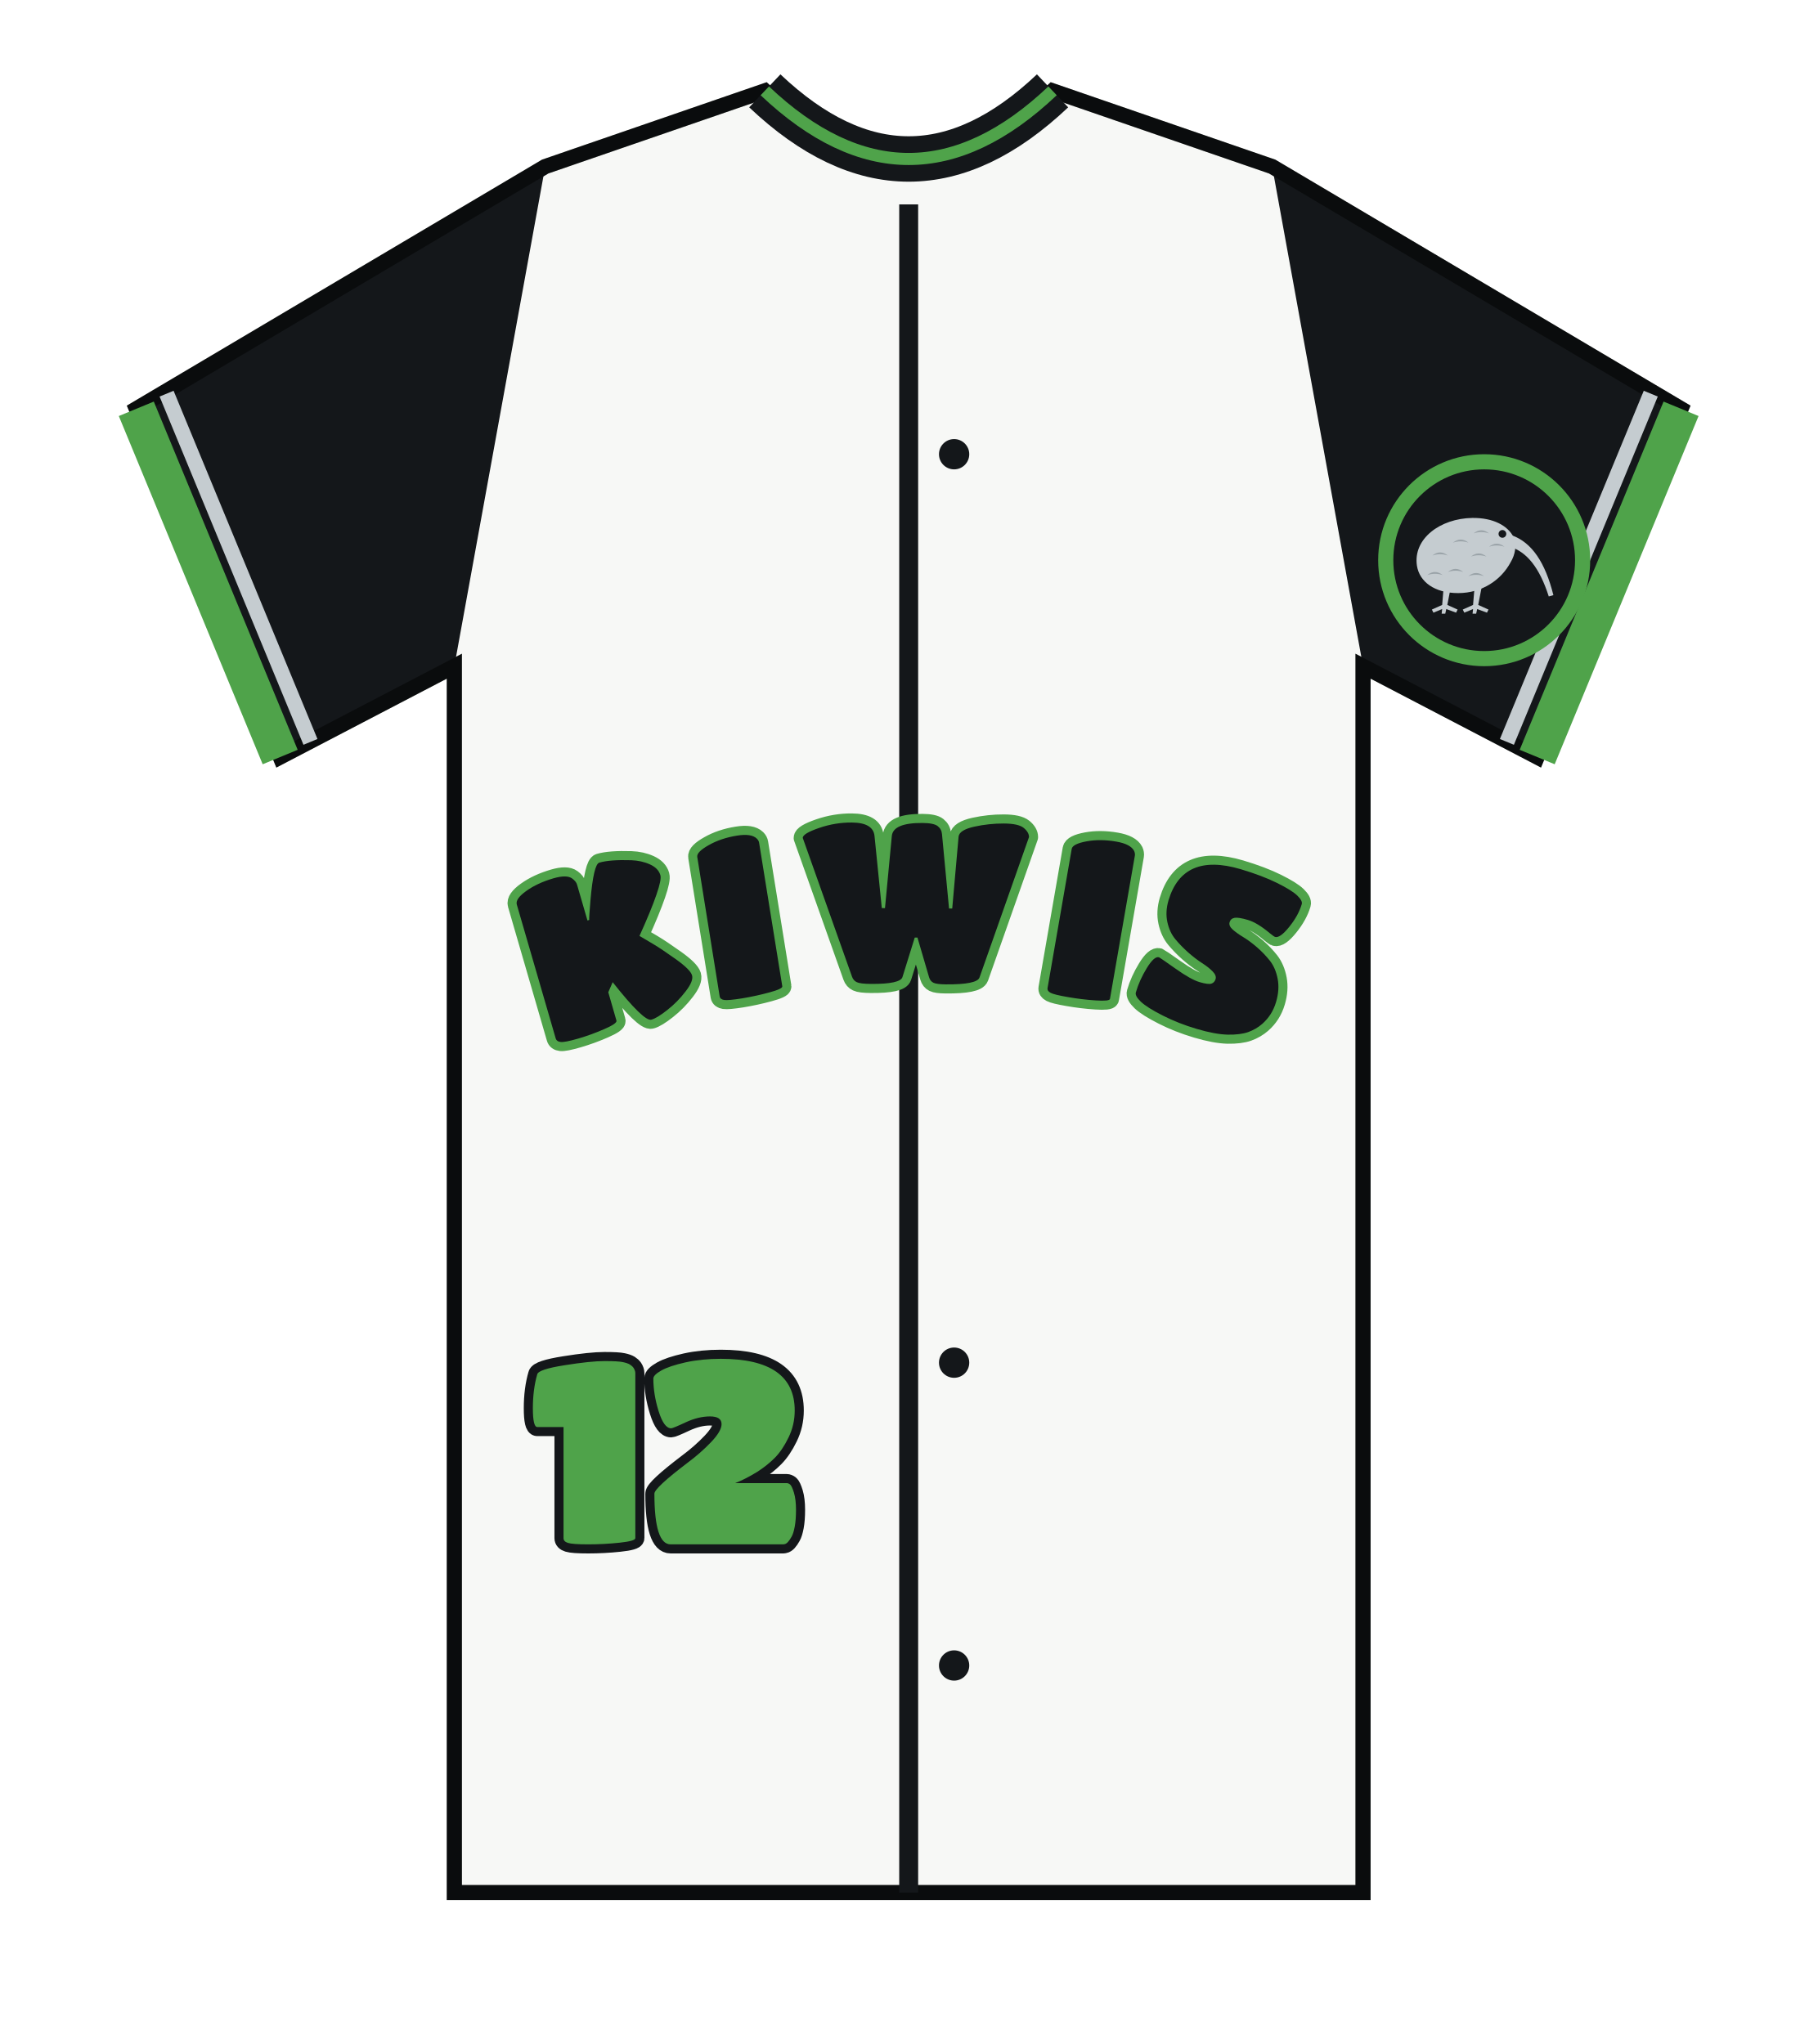
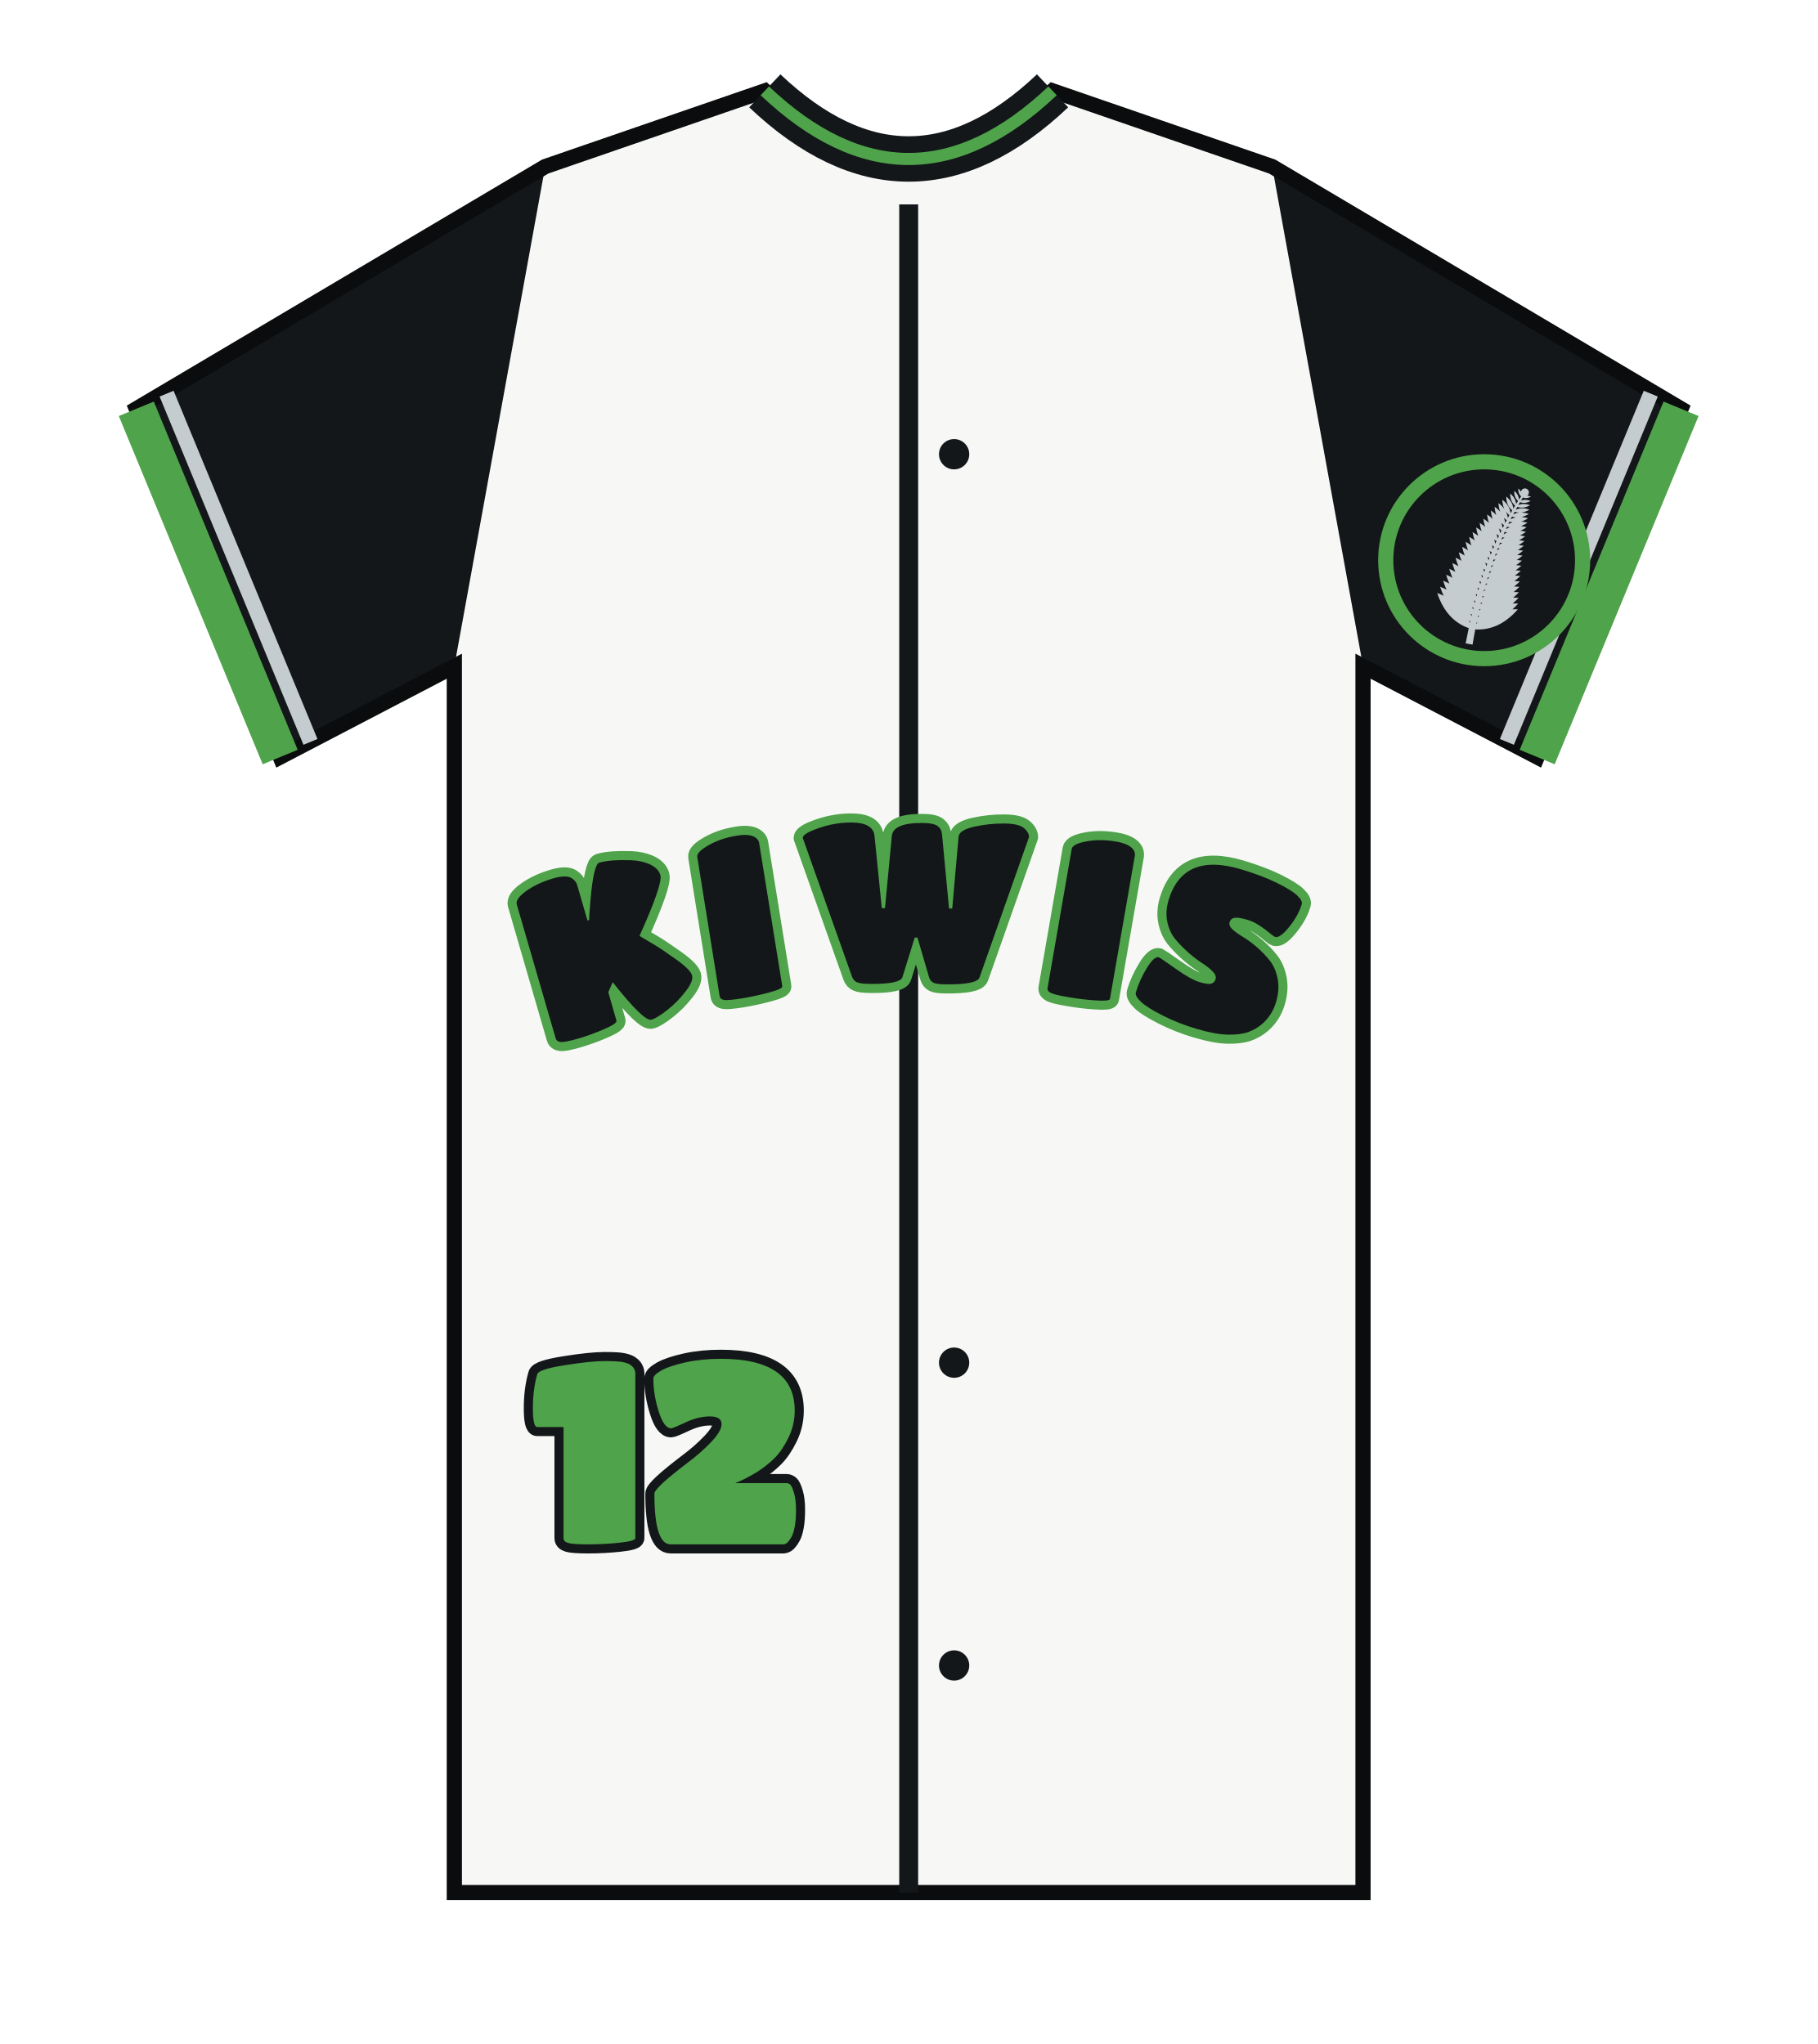
<svg xmlns="http://www.w3.org/2000/svg" viewBox="0 0 240 270" width="240" height="270" role="img" aria-label="Auckland jersey home">
  <defs>
    <path id="jersey" d="M72 22 L101 12 Q120 30 139 12 L168 22 L222 54 L203 100 L180 88 L180 250 L60 250 L60 88 L37 100 L18 54 Z" />
-     <path id="kw-body" d="M8 26 C6.4 15.5 17 7.6 29.5 7.4 C37.6 7.3 43.4 10.4 45.6 15 C46.8 18 46.2 21.6 44.4 24.6 C40.8 31.4 33.4 36.6 24 36.6 C14.8 36.6 9 32.2 8 26 Z" />
-     <path id="kw-beak" d="M45 14.2 C52.6 17 57.8 24.6 61 37.4 L59.2 37.9 C55.6 26.6 50.6 20.6 44.2 18.6 Z" />
-     <path id="kw-legs" d="M18.4 34 H21.2 L19.8 41.2 L23.8 43 L23.2 44.2 L19.4 42.8 L19 44.6 H17.6 L17.8 42.8 L14.4 44.2 L13.8 43 L17.8 41.2 Z M30.4 34 H33.2 L31.8 41.2 L35.8 43 L35.2 44.2 L31.4 42.8 L31 44.6 H29.6 L29.8 42.8 L26.4 44.2 L25.8 43 L29.8 41.2 Z" />
-     <path id="kw-eye" d="M41.2 13.6 m-1.5 0 a1.5 1.5 0 1 0 3 0 a1.5 1.5 0 1 0 -3 0 Z" />
-     <path id="kw-feathers" d="M14 22 Q17 19.6 20 22 Q17 21 14 22 Z M22 17 Q25 14.6 28 17 Q25 16 22 17 Z M30 13.4 Q33 11 36 13.4 Q33 12.4 30 13.4 Z M20 28.4 Q23 26 26 28.4 Q23 27.4 20 28.4 Z M29 22.4 Q32 20 35 22.4 Q32 21.4 29 22.4 Z M36 18.6 Q39 16.2 42 18.6 Q39 17.6 36 18.6 Z M12 29.6 Q15 27.2 18 29.6 Q15 28.6 12 29.6 Z M28 30 Q31 27.6 34 30 Q31 29 28 30 Z" />
+     <path id="fern" d="M2.2 0 L2.2 -11.7 L2.6 -23.1 L3.3 -34 L4.4 -44.6 L5.9 -54.8 L7.7 -64.5 L9.9 -73.9 L12.4 -82.9 L15.3 -91.5 L18.5 -99.8 L17.5 -100.2 L13.9 -92.1 L10.6 -83.5 L7.8 -74.5 L5.3 -65.1 L3.1 -55.2 L1.3 -45 L-0.1 -34.4 L-1.2 -23.3 L-1.9 -11.9 L-2.2 0 Z M0.1 -9.5 Q16.5 -10.4 26.4 -26.8 Q7.4 -24.1 0.1 -9.5 Z M0.1 -9.5 Q-6.5 -24.5 -25.3 -28.1 Q-16.2 -11.2 0.1 -9.5 Z M0.3 -13.9 Q16.1 -14.7 26 -30.4 Q7.5 -28 0.3 -13.9 Z M0.3 -13.9 Q-6 -28.5 -24.2 -32.3 Q-15.5 -15.8 0.3 -13.9 Z M0.4 -18.3 Q15.8 -18.8 25.6 -34 Q7.7 -31.9 0.4 -18.3 Z M0.4 -18.3 Q-5.4 -32.5 -23 -36.4 Q-14.8 -20.3 0.4 -18.3 Z M0.7 -22.6 Q15.6 -22.9 25.2 -37.5 Q7.9 -35.7 0.7 -22.6 Z M0.7 -22.6 Q-4.8 -36.5 -21.8 -40.4 Q-14.1 -24.8 0.7 -22.6 Z M1 -26.9 Q15.4 -27 24.9 -40.9 Q8.1 -39.4 1 -26.9 Z M1 -26.9 Q-4.1 -40.3 -20.5 -44.4 Q-13.2 -29.2 1 -26.9 Z M1.3 -31.1 Q15.2 -31 24.6 -44.3 Q8.3 -43.1 1.3 -31.1 Z M1.3 -31.1 Q-3.4 -44.1 -19.2 -48.3 Q-12.4 -33.5 1.3 -31.1 Z M1.7 -35.2 Q15.1 -35 24.3 -47.7 Q8.6 -46.7 1.7 -35.2 Z M1.7 -35.2 Q-2.7 -47.9 -17.8 -52 Q-11.4 -37.7 1.7 -35.2 Z M2.2 -39.3 Q15 -38.9 24 -51 Q9 -50.3 2.2 -39.3 Z M2.2 -39.3 Q-1.9 -51.5 -16.4 -55.7 Q-10.4 -41.9 2.2 -39.3 Z M2.7 -43.3 Q15 -42.7 23.8 -54.2 Q9.4 -53.7 2.7 -43.3 Z M2.7 -43.3 Q-1.1 -55.1 -14.9 -59.4 Q-9.4 -46 2.7 -43.3 Z M3.2 -47.3 Q15 -46.6 23.6 -57.4 Q9.8 -57.2 3.2 -47.3 Z M3.2 -47.3 Q-0.2 -58.6 -13.3 -62.9 Q-8.3 -50 3.2 -47.3 Z M3.9 -51.2 Q15.1 -50.3 23.5 -60.6 Q10.2 -60.5 3.9 -51.2 Z M3.9 -51.2 Q0.8 -62.1 -11.7 -66.4 Q-7.1 -54 3.9 -51.2 Z M4.5 -55.1 Q15.2 -54.1 23.3 -63.7 Q10.7 -63.8 4.5 -55.1 Z M4.5 -55.1 Q1.7 -65.5 -10.1 -69.7 Q-5.9 -57.9 4.5 -55.1 Z M5.2 -58.9 Q15.4 -57.8 23.2 -66.8 Q11.3 -67.1 5.2 -58.9 Z M5.2 -58.9 Q2.8 -68.8 -8.4 -73 Q-4.6 -61.7 5.2 -58.9 Z M6 -62.6 Q15.6 -61.4 23.1 -69.8 Q11.8 -70.3 6 -62.6 Z M6 -62.6 Q3.8 -72 -6.7 -76.2 Q-3.2 -65.4 6 -62.6 Z M6.8 -66.3 Q15.8 -65 23 -72.8 Q12.4 -73.4 6.8 -66.3 Z M6.8 -66.3 Q4.9 -75.2 -4.9 -79.2 Q-1.8 -69.1 6.8 -66.3 Z M7.7 -69.9 Q16.1 -68.5 23 -75.7 Q13.1 -76.5 7.7 -69.9 Z M7.7 -69.9 Q6.1 -78.2 -3 -82.2 Q-0.3 -72.7 7.7 -69.9 Z M8.6 -73.5 Q16.4 -72.1 22.9 -78.6 Q13.7 -79.5 8.6 -73.5 Z M8.6 -73.5 Q7.2 -81.2 -1.1 -85.1 Q1.2 -76.2 8.6 -73.5 Z M9.6 -77 Q16.7 -75.5 22.9 -81.5 Q14.4 -82.4 9.6 -77 Z M9.6 -77 Q8.5 -84.2 0.8 -87.8 Q2.8 -79.6 9.6 -77 Z M10.6 -80.4 Q17.1 -79 22.8 -84.3 Q15.1 -85.3 10.6 -80.4 Z M10.6 -80.4 Q9.7 -87 2.8 -90.5 Q4.5 -82.9 10.6 -80.4 Z M11.7 -83.8 Q17.5 -82.4 22.8 -87.1 Q15.8 -88.2 11.7 -83.8 Z M11.7 -83.8 Q11 -89.8 4.8 -93 Q6.2 -86.2 11.7 -83.8 Z M12.9 -87.1 Q18 -85.8 22.7 -89.8 Q16.6 -90.9 12.9 -87.1 Z M12.9 -87.1 Q12.3 -92.4 6.9 -95.4 Q8 -89.3 12.9 -87.1 Z M14 -90.4 Q18.5 -89.2 22.6 -92.6 Q17.3 -93.6 14 -90.4 Z M14 -90.4 Q13.7 -95 9 -97.7 Q9.9 -92.4 14 -90.4 Z M15.3 -93.6 Q19 -92.5 22.5 -95.3 Q18.1 -96.2 15.3 -93.6 Z M15.3 -93.6 Q15.1 -97.5 11.2 -99.8 Q11.9 -95.3 15.3 -93.6 Z M16.6 -96.8 Q19.4 -95.8 22.2 -98 Q18.8 -98.8 16.6 -96.8 Z M16.6 -96.8 Q16.5 -99.8 13.5 -101.7 Q13.9 -98.2 16.6 -96.8 Z M18 -100 m-2.5 0 a2.5 2.5 0 1 0 5 0 a2.5 2.5 0 1 0 -5 0 Z" />
  </defs>
  <use href="#jersey" fill="#F7F8F6" stroke="#C9CFC6" stroke-width="2" />
  <path d="M72 22 L18 54 L37 100 L60 88 Z" fill="#14171A" />
  <path d="M168 22 L222 54 L203 100 L180 88 Z" fill="#14171A" />
  <use href="#jersey" fill="none" stroke="#0A0C0D" stroke-width="2" />
  <path d="M101 12 Q120 30 139 12" fill="none" stroke="#14171A" stroke-width="6" />
  <path d="M101 12 Q120 30 139 12" fill="none" stroke="#4FA34A" stroke-width="1.6" />
  <path d="M120 27 V250" stroke="#14171A" stroke-width="2.5" />
  <g fill="#14171A">
    <circle cx="126" cy="60" r="2" />
    <circle cx="126" cy="180" r="2" />
    <circle cx="126" cy="220" r="2" />
  </g>
  <path d="M37 100 L18 54" stroke="#4FA34A" stroke-width="5" />
  <path d="M203 100 L222 54" stroke="#4FA34A" stroke-width="5" />
  <path d="M41 98 L22 52" stroke="#C5CCD0" stroke-width="2" />
  <path d="M199 98 L218 52" stroke="#C5CCD0" stroke-width="2" />
  <path d="M73.38 137.15 68.25 119.49Q68.03 118.74 69.5 117.69Q70.96 116.64 73.09 116.02Q74.85 115.51 75.57 116.05Q76.08 116.43 76.2 116.84L77.58 121.59L77.81 121.52Q77.77 121.38 77.98 118.88Q78.39 114.17 79.14 113.95Q80.55 113.54 83.36 113.63Q84.72 113.68 85.83 114.18Q86.95 114.69 87.21 115.61Q87.38 116.19 86.69 118.18Q86.01 120.18 84.45 123.63Q85.16 124.04 86.26 124.7Q87.35 125.35 89.26 126.71Q91.17 128.08 91.39 128.83Q91.61 129.58 90.54 130.96Q89.48 132.35 88.13 133.41Q86.78 134.48 86.03 134.69Q85.54 134.84 84.26 133.6Q82.98 132.36 80.91 129.74L80.33 131.07L81.41 134.82Q81.52 135.19 79.82 135.93Q78.11 136.68 76.36 137.19Q74.6 137.7 74.05 137.64Q73.5 137.58 73.38 137.15Z M95.04 131.62 92.08 113.2Q91.97 112.55 93.59 111.64Q95.2 110.72 97.33 110.38Q99.23 110.07 99.95 110.78Q100.21 111.04 100.25 111.34L103.31 130.29Q103.36 130.62 101.58 131.1Q99.81 131.58 97.99 131.88Q96.16 132.17 95.63 132.09Q95.11 132.01 95.04 131.62Z M115.04 129.97Q113.6 129.96 113.15 129.74Q112.7 129.53 112.52 129.02L106.01 110.68Q106.01 110.11 108.16 109.37Q110.31 108.63 112.5 108.65Q115.32 108.67 115.49 110.44L116.45 119.95L116.87 119.96L117.77 110.45Q117.93 108.68 121.83 108.71Q123.33 108.72 123.84 109.13Q124.35 109.53 124.4 110.2L125.33 120.01L125.75 120.01L126.59 110.51Q126.69 109.64 128.65 109.2Q130.62 108.77 132.56 108.78Q134.49 108.79 135.19 109.36Q135.89 109.94 135.89 110.57L129.35 129.13Q129.01 130.06 124.9 130.03Q123.67 130.02 123.26 129.81Q122.84 129.6 122.69 129.08L121.16 123.85L120.8 123.85L119.18 129.06Q118.91 129.99 115.04 129.97Z M138.34 130.51 141.53 112.13Q141.65 111.48 143.47 111.14Q145.29 110.8 147.42 111.17Q149.31 111.5 149.77 112.4Q149.92 112.74 149.87 113.03L146.58 131.95Q146.53 132.27 144.69 132.15Q142.86 132.03 141.04 131.71Q139.22 131.4 138.75 131.15Q138.27 130.9 138.34 130.51Z M150 131.09Q150.47 129.47 151.45 127.87Q152.43 126.27 153.06 126.45Q153.17 126.49 155.22 127.94Q157.26 129.39 158.41 129.73Q159.56 130.07 159.98 129.93Q160.39 129.79 160.53 129.33Q160.67 128.86 160.14 128.32Q159.61 127.77 158.75 127.22Q157.88 126.66 156.92 125.82Q155.97 124.97 155.21 124.06Q154.45 123.14 154.16 121.79Q153.87 120.44 154.31 118.94Q156.21 112.56 163.83 114.81Q166.68 115.66 168.64 116.63Q170.6 117.6 171.32 118.3Q172.04 119 171.91 119.43Q171.47 120.93 170.25 122.44Q169.03 123.96 168.37 123.76Q168.26 123.73 167.7 123.28Q166.05 121.89 164.8 121.52Q163.55 121.15 163.03 121.24Q162.52 121.34 162.38 121.82Q162.24 122.29 162.78 122.78Q163.33 123.27 164.19 123.79Q165.05 124.31 166.01 125.14Q166.97 125.98 167.72 126.93Q168.46 127.89 168.73 129.31Q169 130.74 168.51 132.38Q168 134.1 166.69 135.25Q165.89 135.95 164.84 136.33Q163.79 136.7 162.13 136.67Q160.46 136.63 158.03 135.91Q155.6 135.19 153.54 134.14Q151.47 133.09 150.66 132.32Q149.86 131.55 150 131.09Z" fill="#14171A" stroke="#4FA34A" stroke-width="2.4" stroke-linejoin="round" paint-order="stroke" />
  <path d="M74.42 203.18V188.5H70.95Q70.37 188.5 70.37 186.01Q70.37 183.53 70.95 181.53Q71.12 180.88 74.55 180.34Q77.99 179.79 79.82 179.79Q81.66 179.79 82.27 179.93Q82.88 180.06 83.19 180.25Q83.49 180.44 83.66 180.68Q83.9 181.05 83.9 181.39V203.18Q83.9 203.56 81.83 203.78Q79.75 204 77.68 204Q75.61 204 75.01 203.81Q74.42 203.63 74.42 203.18Z M88.63 188.67Q87.68 188.67 86.98 186.42Q86.28 184.18 86.28 182.1Q86.28 181.63 87.34 181.03Q88.39 180.44 90.53 179.96Q92.67 179.49 95.19 179.49Q104.95 179.49 104.95 186.32Q104.95 188.22 104.13 189.89Q103.32 191.56 102.33 192.56Q101.34 193.56 100.02 194.41Q98.49 195.36 97.09 195.91H103.89Q104.1 195.91 104.34 196.09Q104.57 196.28 104.85 197.18Q105.12 198.08 105.12 199.43Q105.12 200.77 104.95 201.67Q104.78 202.57 104.54 202.98Q104.03 203.9 103.62 203.97L103.45 204H88.56Q86.42 204 86.42 197.3Q86.42 196.55 90.84 193.19Q92.5 191.96 93.9 190.5Q95.29 189.04 95.29 188.12Q95.29 187.1 93.76 187.1Q92.23 187.1 90.55 187.88Q88.87 188.67 88.63 188.67Z" fill="#4FA34A" stroke="#14171A" stroke-width="2.4" stroke-linejoin="round" paint-order="stroke" />
  <g transform="translate(196 74)">
    <circle r="13" fill="#14171A" stroke="#4FA34A" stroke-width="2" />
-     <g transform="translate(-11.6 -8.1) scale(0.34)">
-       <use href="#kw-legs" fill="#C5CCD0" />
-       <use href="#kw-beak" fill="#C5CCD0" />
-       <use href="#kw-body" fill="#C5CCD0" />
-       <use href="#kw-feathers" fill="#9AA3A8" />
-       <use href="#kw-eye" fill="#14171A" />
+     <g transform="translate(0 0.5) rotate(10) scale(0.21) translate(-0.6 51.2)">
+       <use href="#fern" fill="#C5CCD0" />
    </g>
  </g>
</svg>
